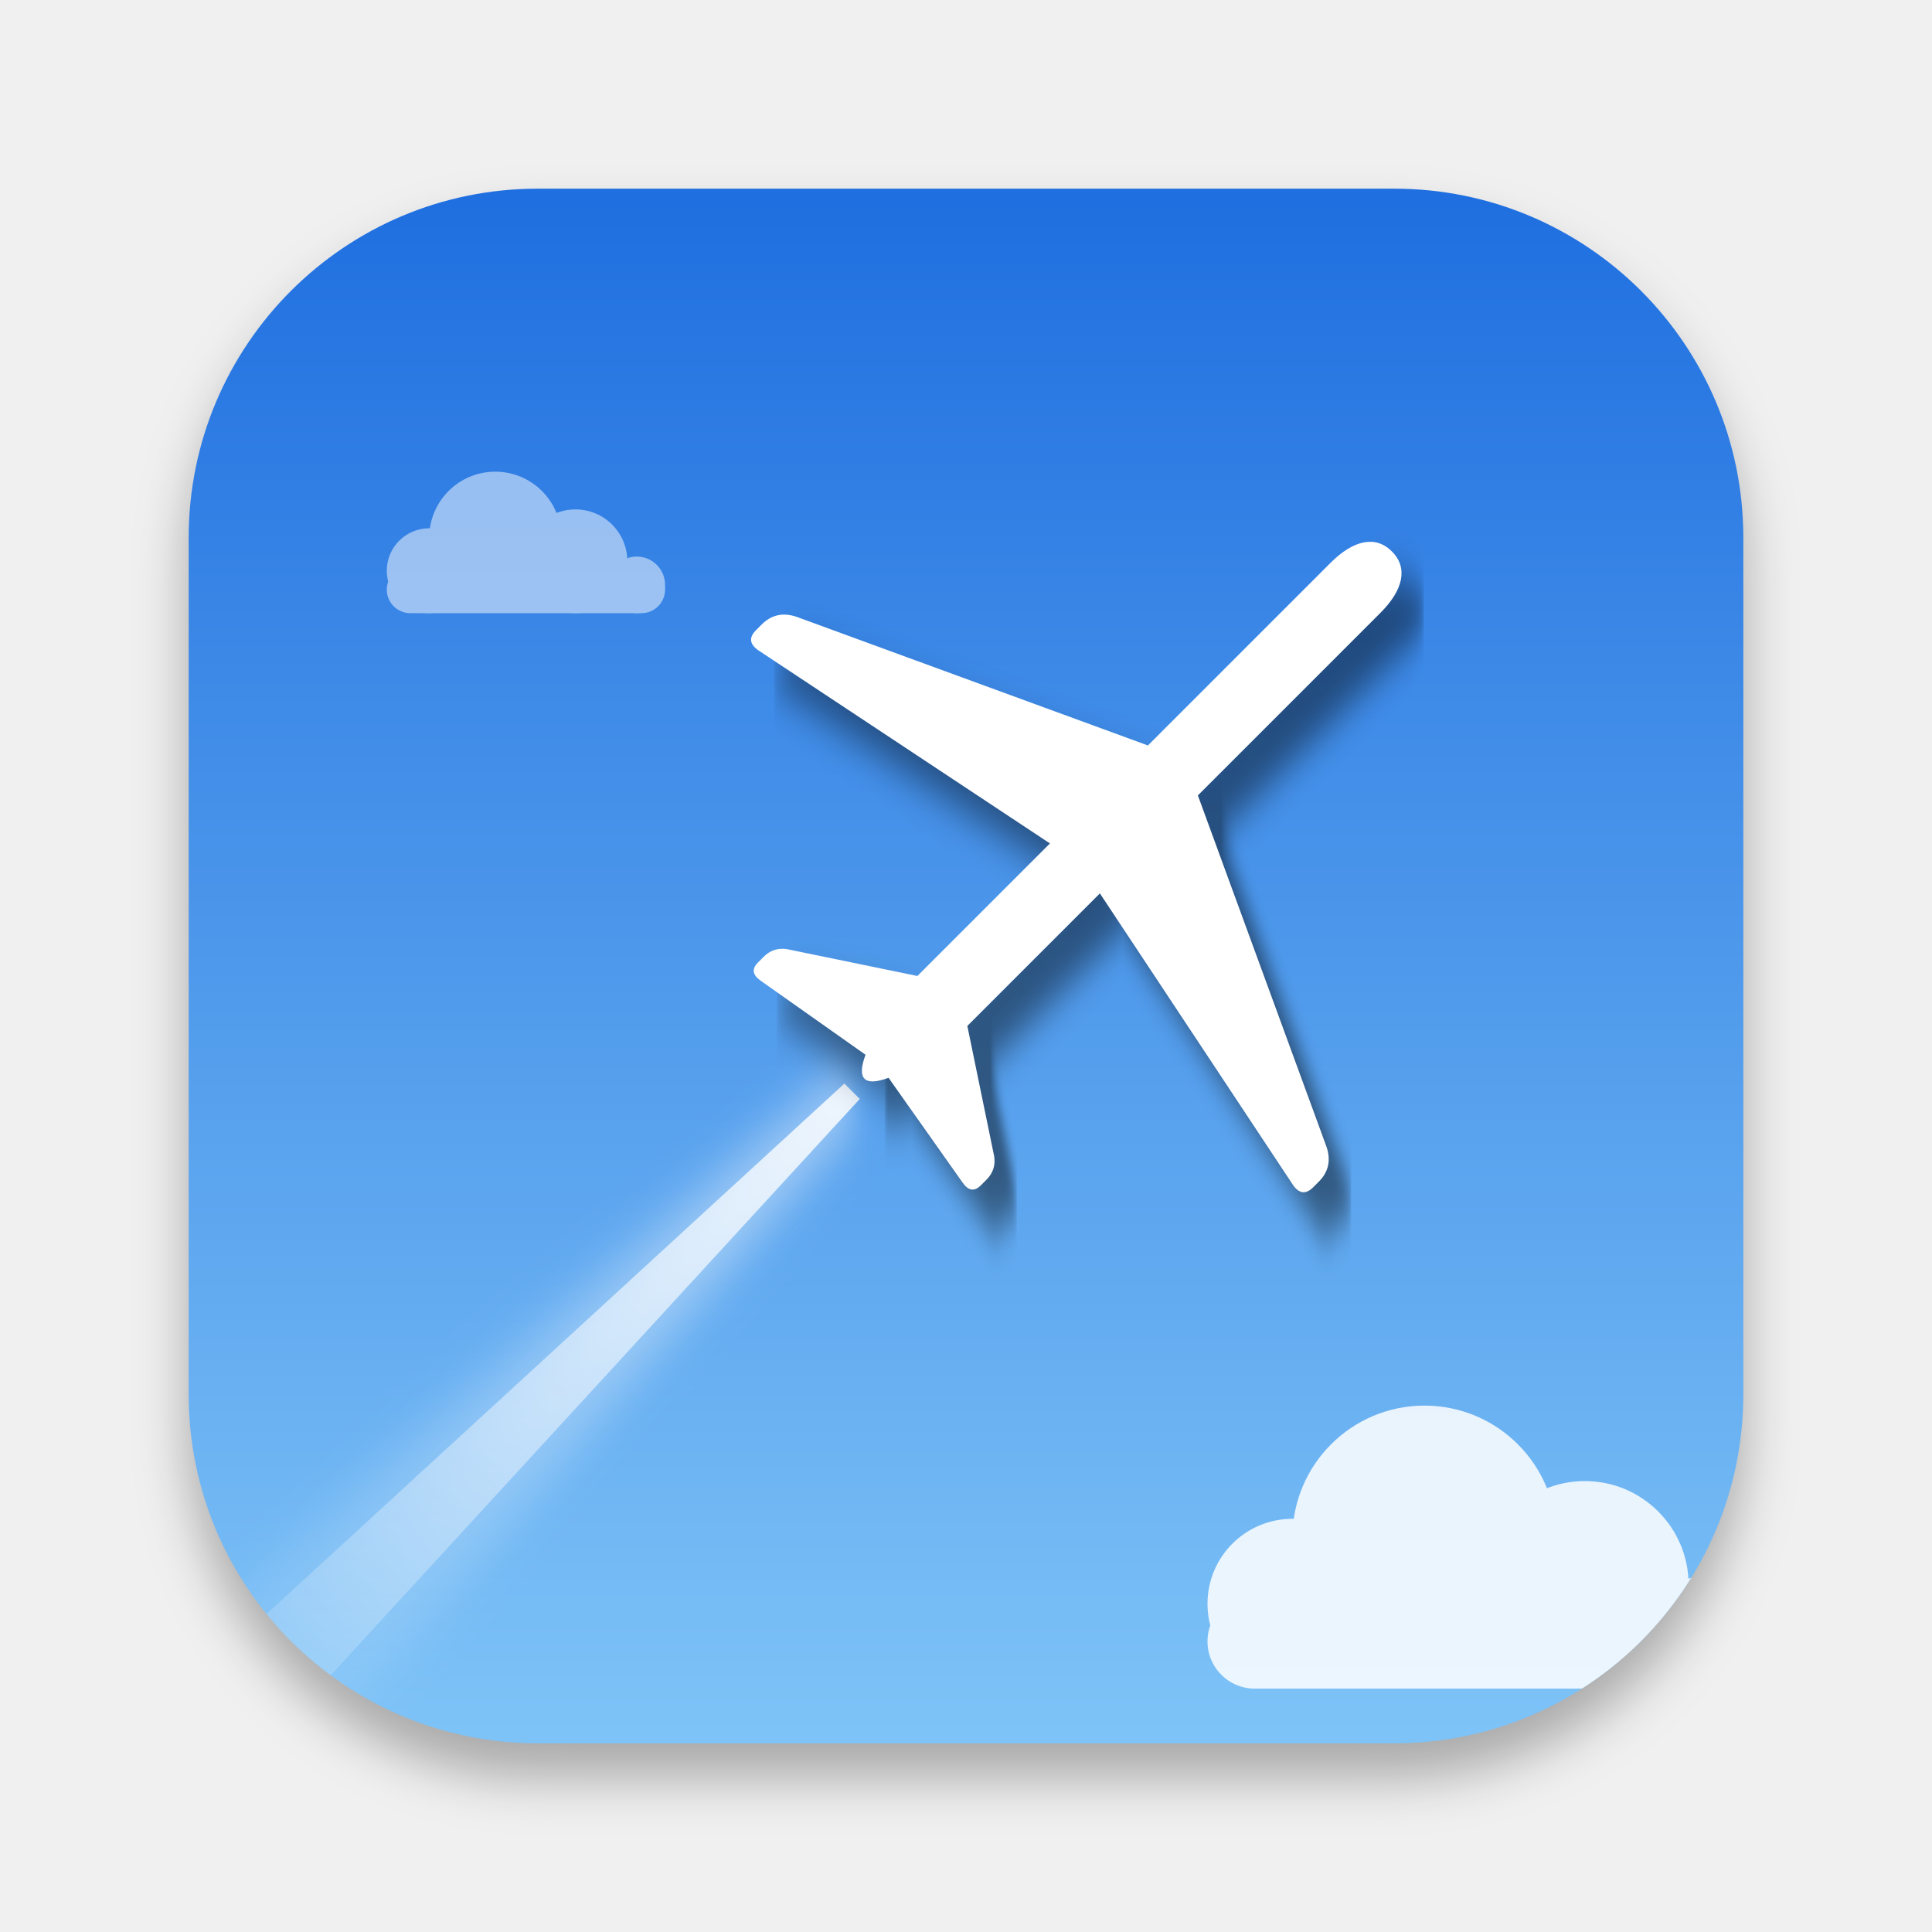
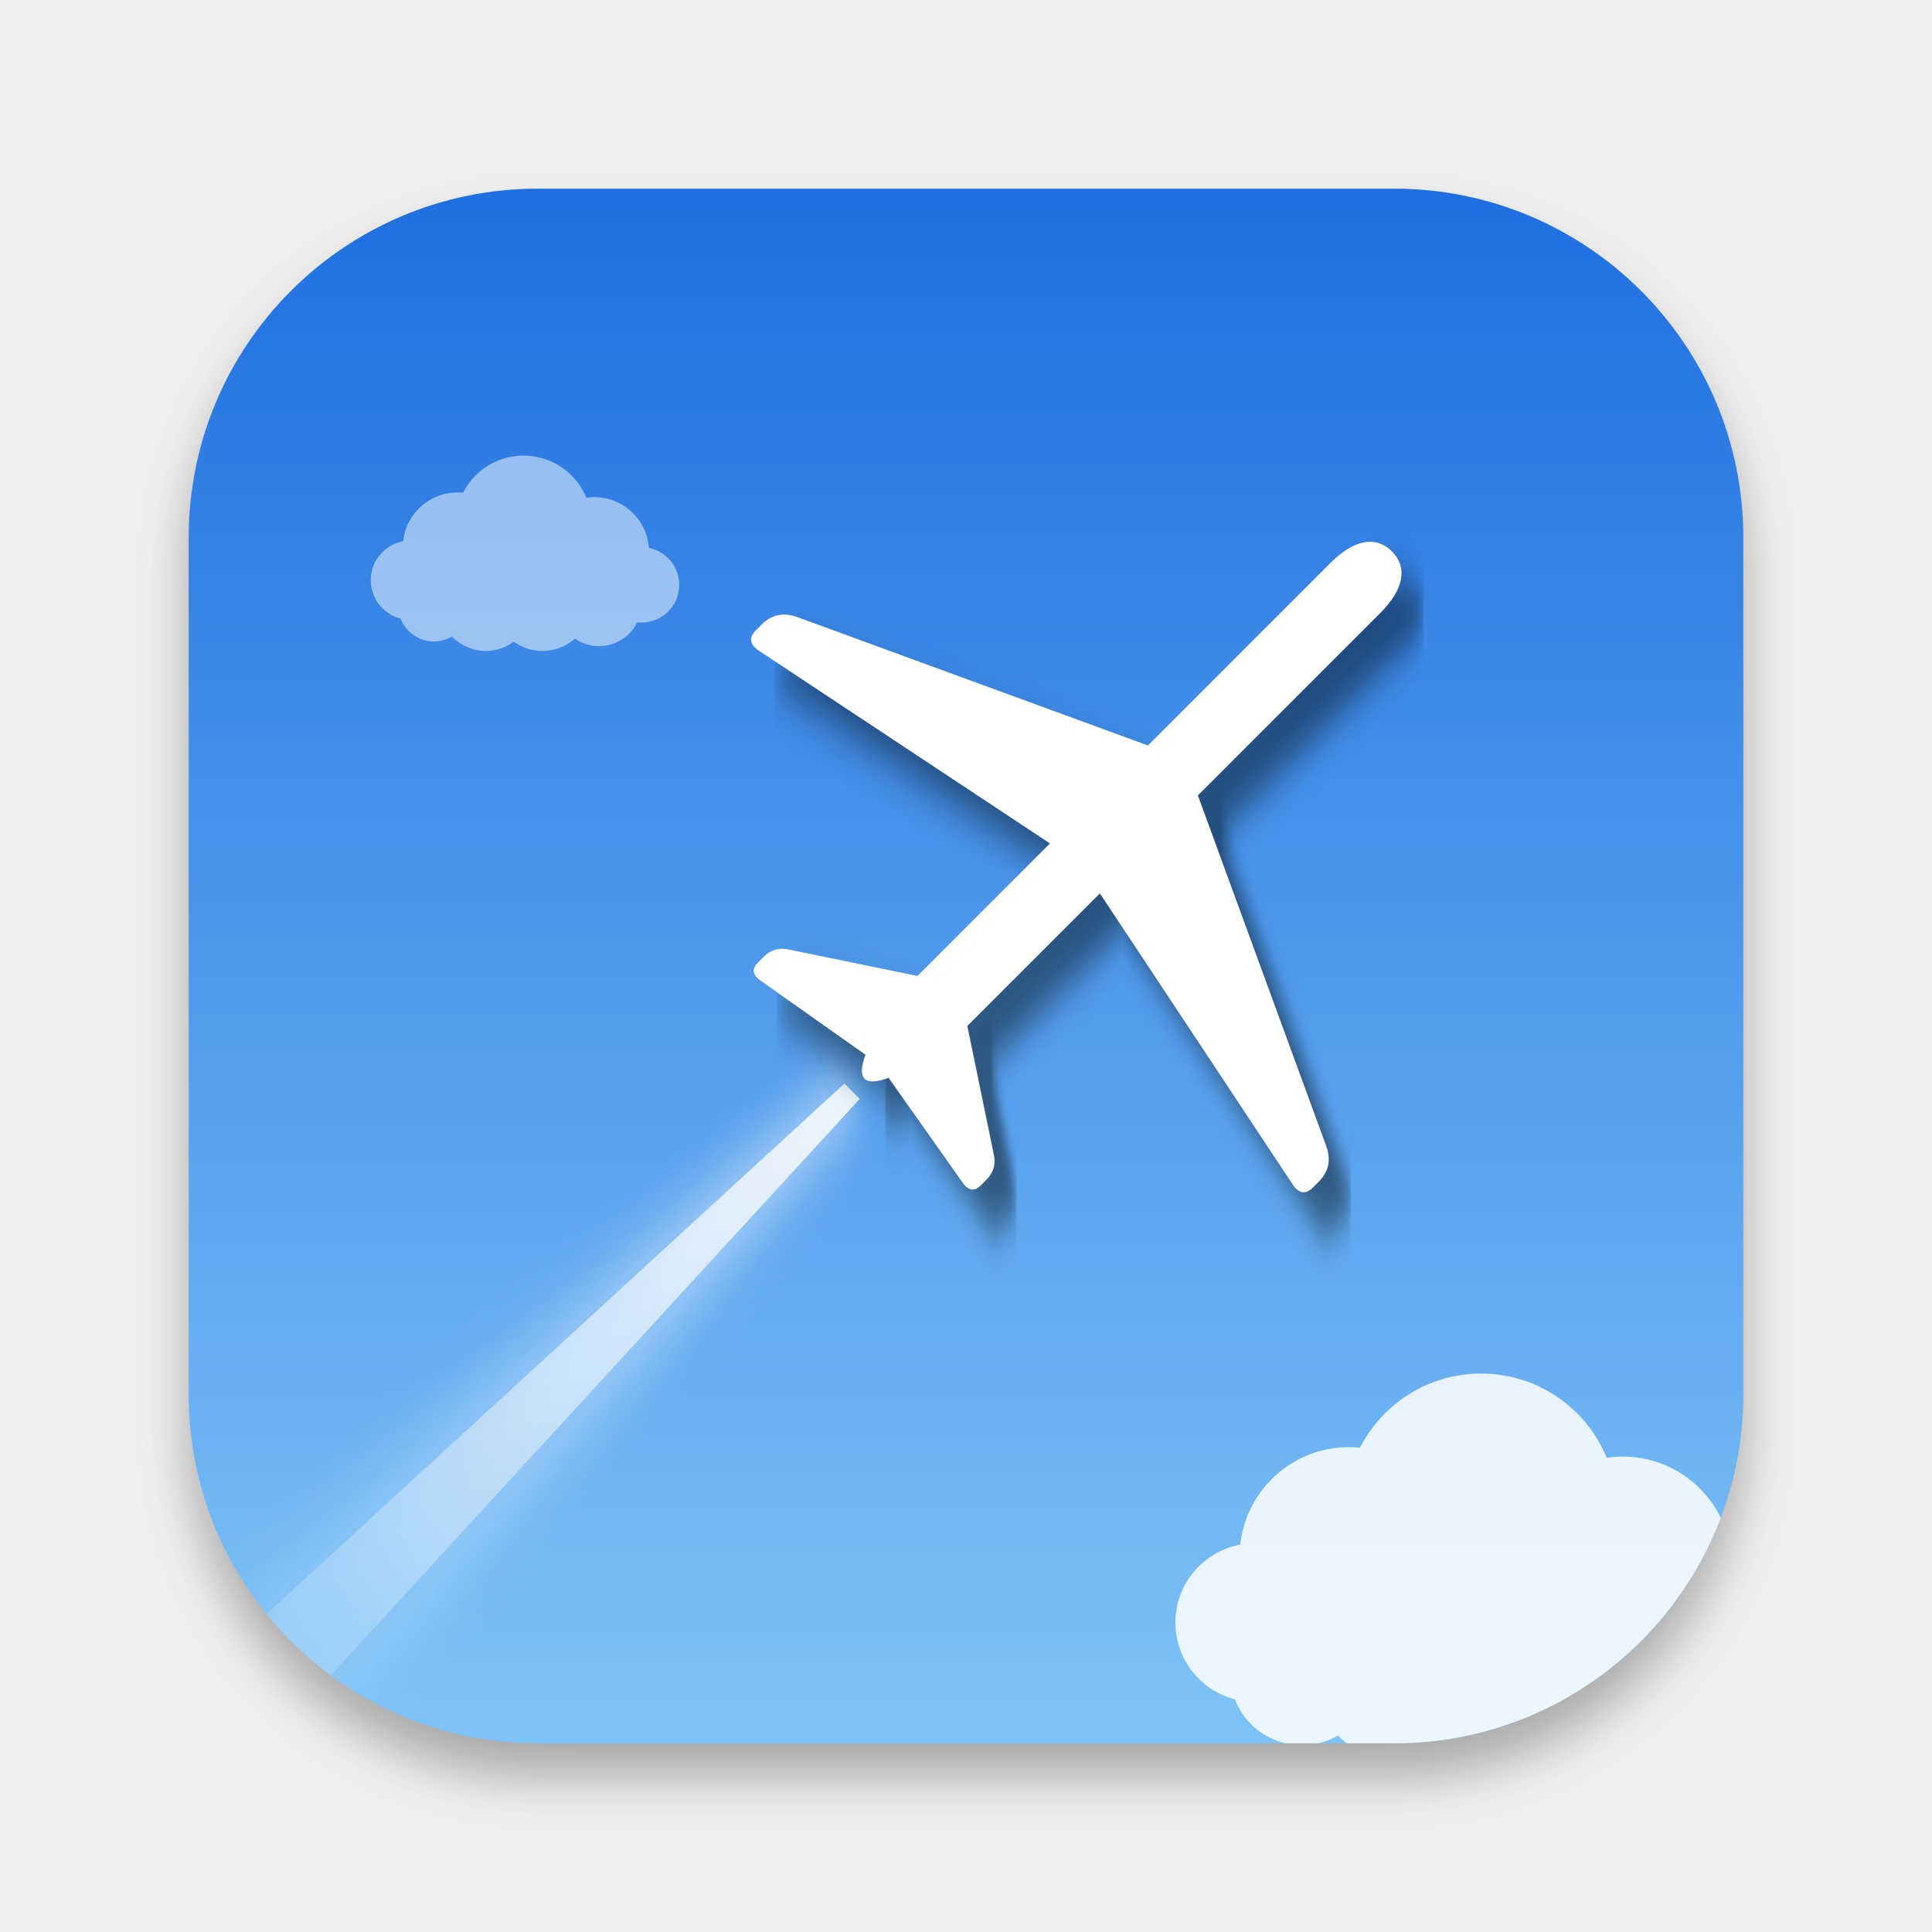
<svg xmlns="http://www.w3.org/2000/svg" width="1024" height="1024" viewBox="0 0 1024 1024">
  <defs>
    <linearGradient id="sky" x1="0" y1="0" x2="0" y2="1">
      <stop offset="0" stop-color="#1F6FE0" />
      <stop offset="1" stop-color="#7EC3F7" />
    </linearGradient>
    <linearGradient id="trail" gradientUnits="userSpaceOnUse" x1="0" y1="262" x2="0" y2="980">
      <stop offset="0" stop-color="#FFFFFF" stop-opacity="0.95" />
      <stop offset="1" stop-color="#FFFFFF" stop-opacity="0" />
    </linearGradient>
    <clipPath id="tile">
      <rect x="100" y="100" width="824" height="824" rx="185" />
    </clipPath>
    <path id="plane" d="M 0 -300 C 17 -300 26 -286 26 -262 L 26 -72 L 276 44 Q 290 51 290 66 L 290 72 Q 290 84 277 81 L 26 30 L 26 168 L 108 222 Q 116 228 116 238 L 116 244 Q 116 254 105 252 L 12 236 Q 0 262 -12 236 L -105 252 Q -116 254 -116 244 L -116 238 Q -116 228 -108 222 L -26 168 L -26 30 L -277 81 Q -290 84 -290 72 L -290 66 Q -290 51 -276 44 L -26 -72 L -26 -262 C -26 -286 -17 -300 0 -300 Z" />
    <filter id="tileShadow" x="-20%" y="-20%" width="140%" height="140%">
      <feGaussianBlur stdDeviation="14" />
    </filter>
    <filter id="planeShadow" x="-30%" y="-30%" width="160%" height="160%">
      <feGaussianBlur stdDeviation="12" />
    </filter>
    <filter id="puff" x="-100%" y="-10%" width="300%" height="120%">
      <feGaussianBlur stdDeviation="12" />
    </filter>
  </defs>
  <rect x="100" y="118" width="824" height="824" rx="185" fill="#000000" opacity="0.3" filter="url(#tileShadow)" />
  <g clip-path="url(#tile)">
    <rect x="100" y="100" width="824" height="824" fill="url(#sky)" />
    <g transform="translate(770 845) scale(1)" fill="#FFFFFF" opacity="0.85">
-       <circle cx="-85" cy="5" r="45" />
-       <circle cx="-15" cy="-30" r="70" />
-       <circle cx="70" cy="-5" r="55" />
-       <circle cx="135" cy="20" r="30" />
-       <rect x="-130" y="0" width="295" height="50" rx="25" />
+       <circle cx="-105" cy="15" r="42" />
+       <circle cx="-55" cy="-20" r="58" />
+       <circle cx="15" cy="-45" r="72" />
+       <circle cx="90" cy="-15" r="58" />
+       <circle cx="140" cy="20" r="40" />
+       <circle cx="95" cy="40" r="45" />
+       <circle cx="35" cy="38" r="52" />
+       <circle cx="-25" cy="40" r="50" />
+       <circle cx="-80" cy="42" r="38" />
    </g>
    <g transform="translate(270 300) scale(0.5)" fill="#FFFFFF" opacity="0.5">
-       <circle cx="-85" cy="5" r="45" />
-       <circle cx="-15" cy="-30" r="70" />
-       <circle cx="70" cy="-5" r="55" />
-       <circle cx="135" cy="20" r="30" />
-       <rect x="-130" y="0" width="295" height="50" rx="25" />
+       <circle cx="-105" cy="15" r="42" />
+       <circle cx="-55" cy="-20" r="58" />
+       <circle cx="15" cy="-45" r="72" />
+       <circle cx="90" cy="-15" r="58" />
+       <circle cx="140" cy="20" r="40" />
+       <circle cx="95" cy="40" r="45" />
+       <circle cx="35" cy="38" r="52" />
+       <circle cx="-25" cy="40" r="50" />
+       <circle cx="-80" cy="42" r="38" />
    </g>
    <g transform="translate(585 445) rotate(45) scale(0.72)" fill="url(#trail)">
      <path d="M -8 262 L 8 262 L 46 1150 L -46 1150 Z" filter="url(#puff)" opacity="0.55" transform="scale(1.8 1)" />
      <path d="M -8 262 L 8 262 L 46 1150 L -46 1150 Z" opacity="0.9" />
    </g>
    <use href="#plane" transform="translate(597 465) rotate(45) scale(0.72)" fill="#000000" opacity="0.45" filter="url(#planeShadow)" />
    <use href="#plane" transform="translate(585 445) rotate(45) scale(0.72)" fill="#FFFFFF" />
  </g>
</svg>
